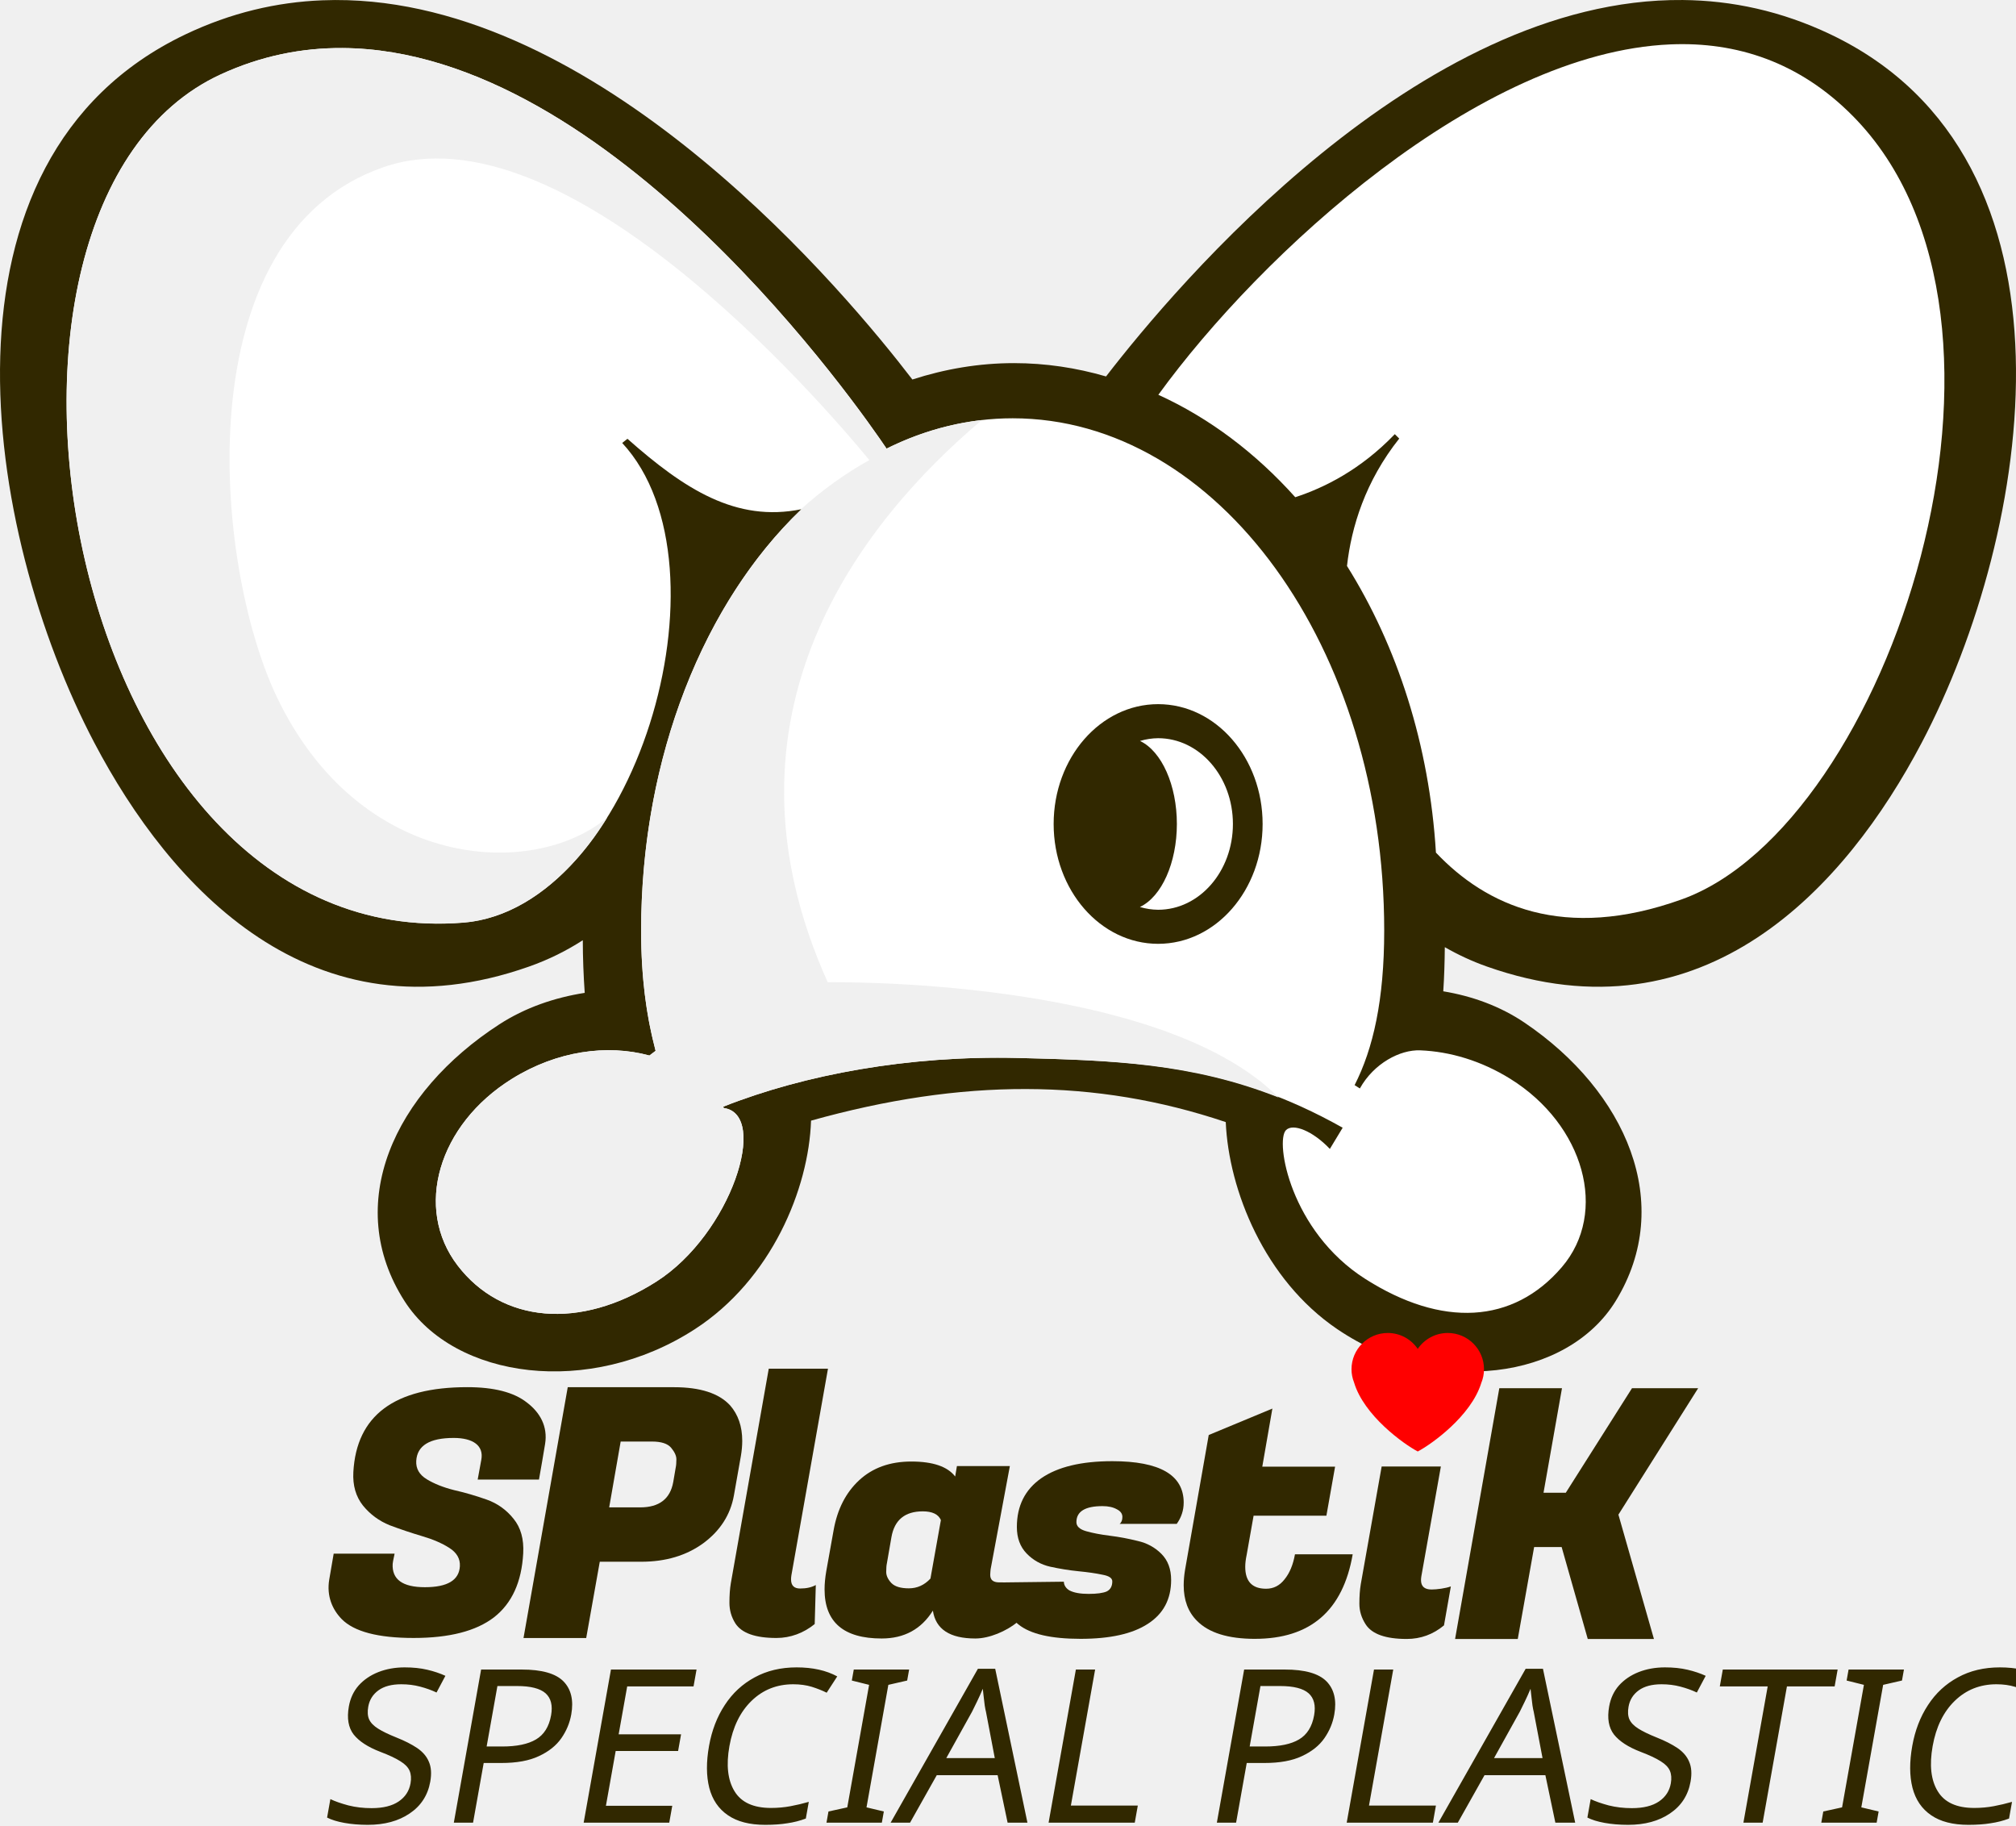
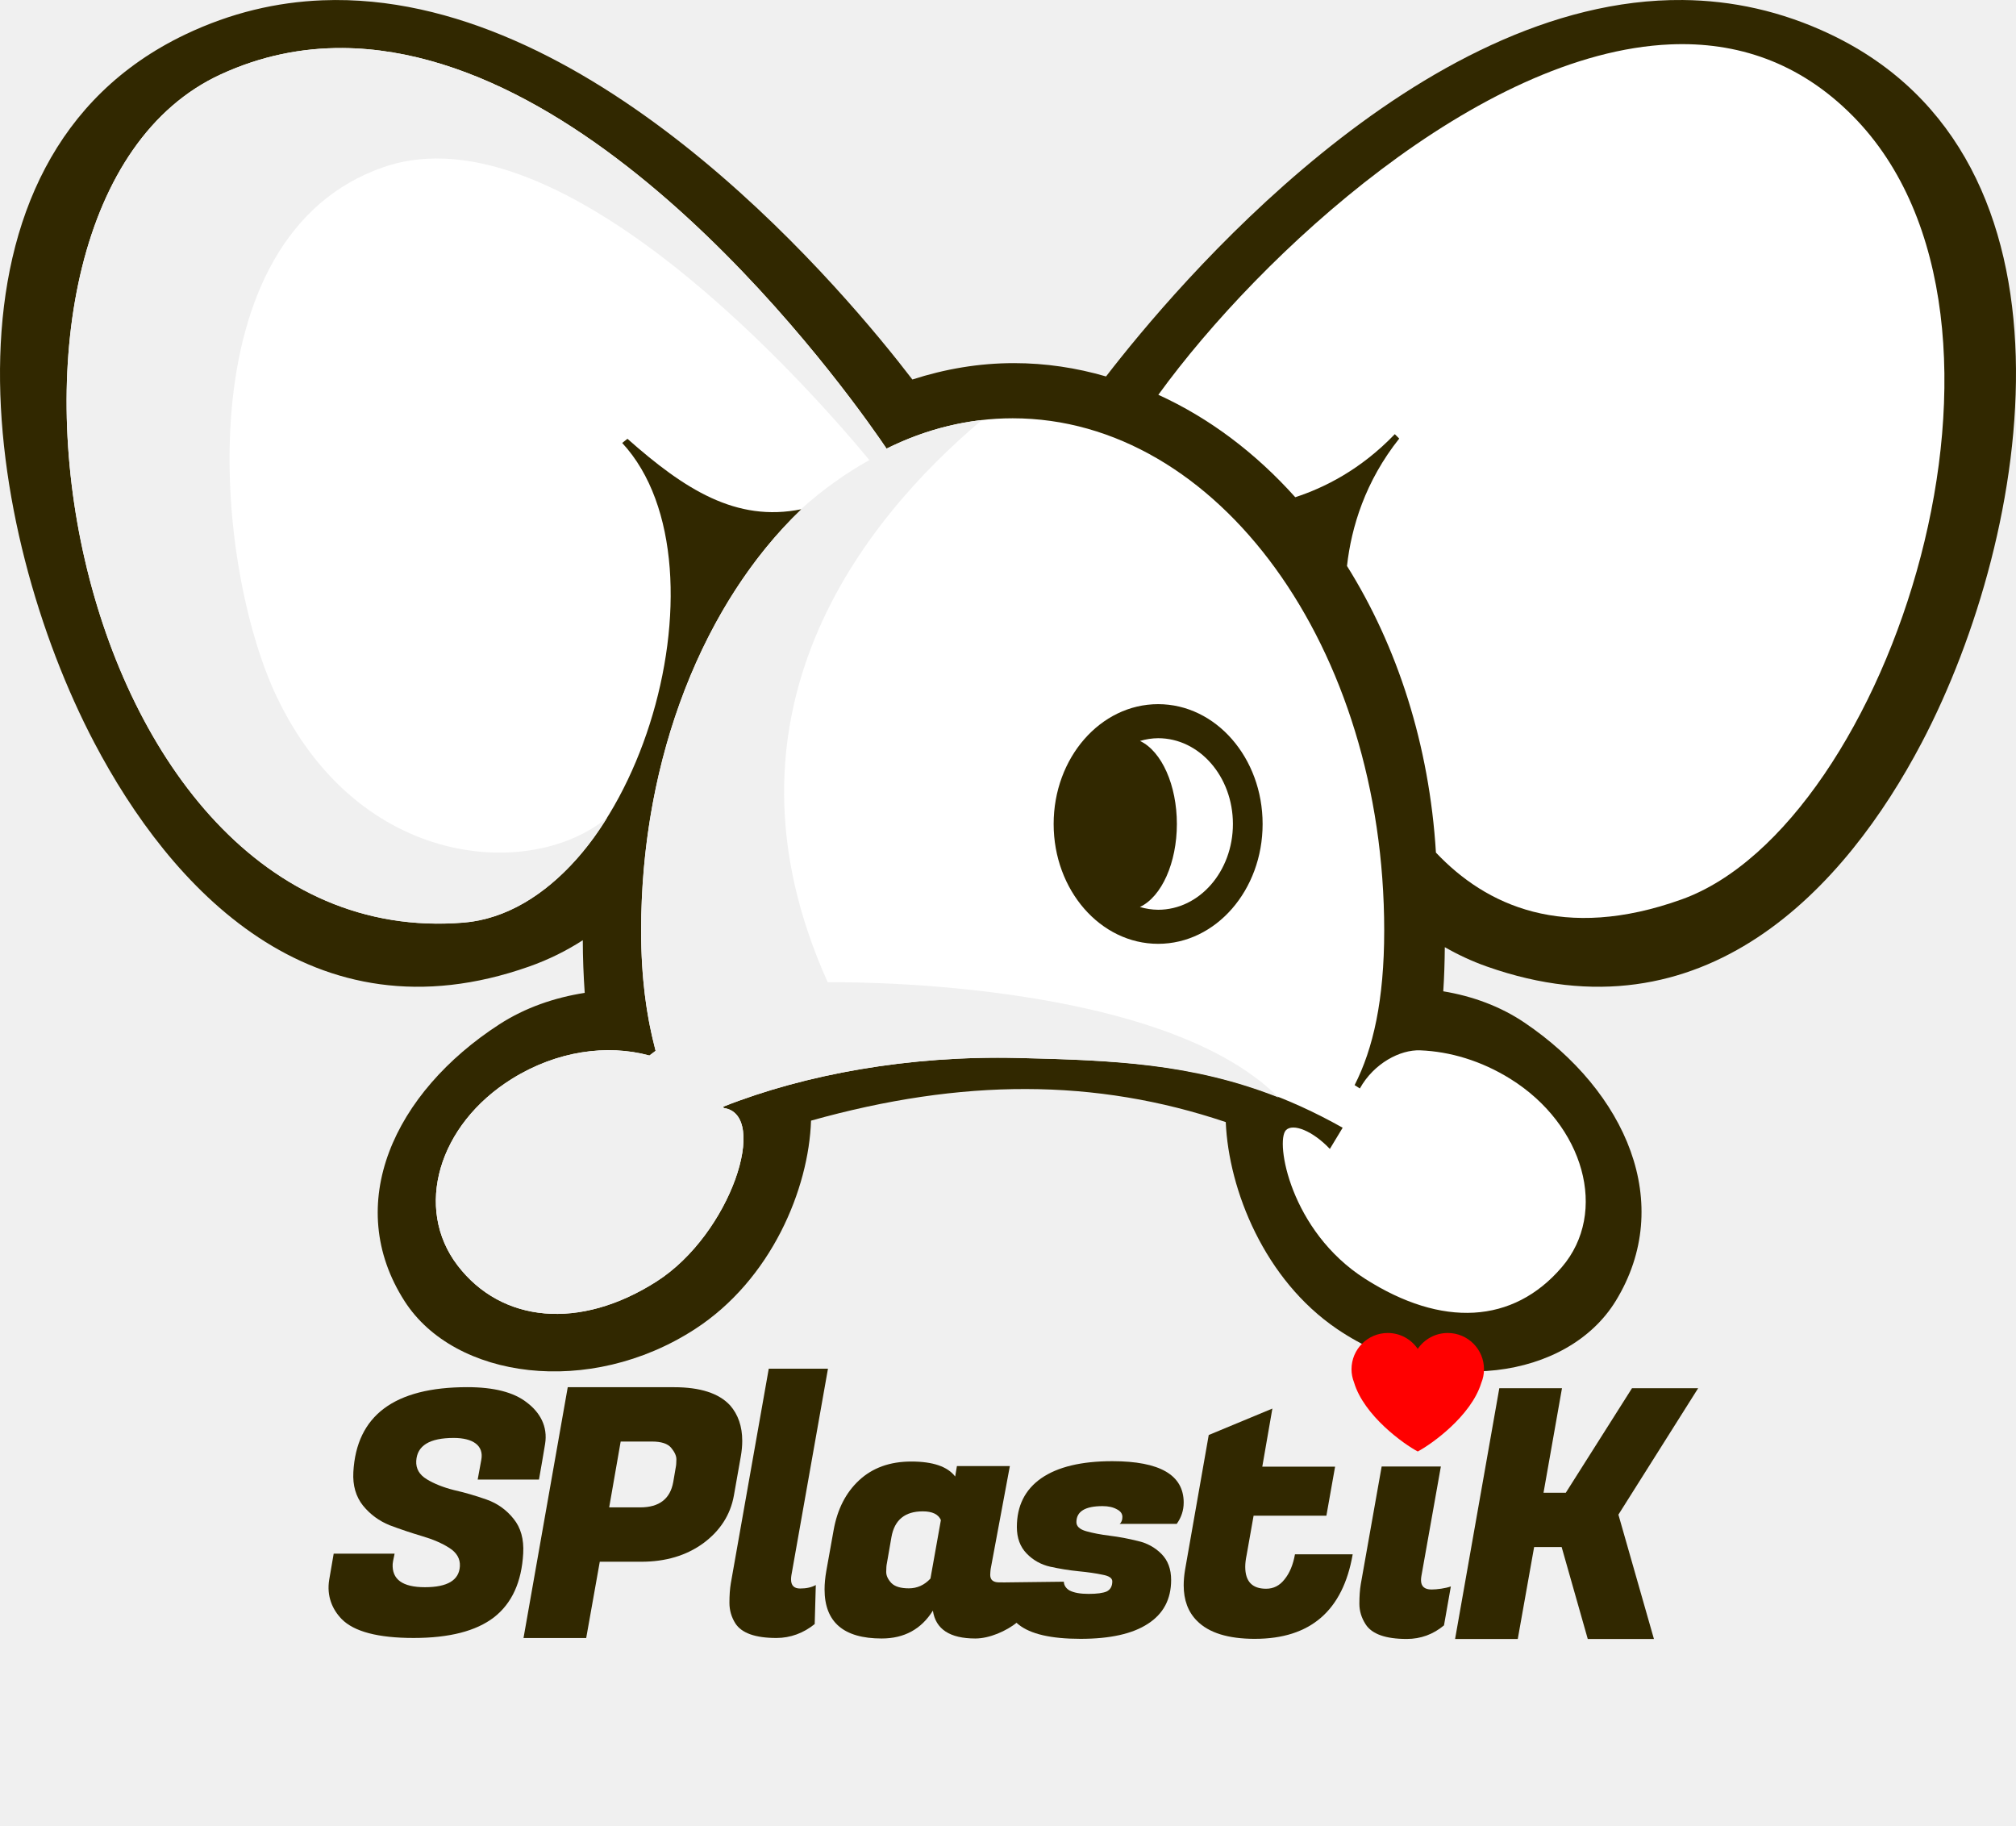
<svg xmlns="http://www.w3.org/2000/svg" width="160.475mm" height="145.269mm" viewBox="0 0 160.475 145.269" version="1.1" id="svg1" xml:space="preserve">
  <defs id="defs1" />
  <g id="layer3" style="display:inline" transform="translate(-24.749,-110.1167)">
    <path d="m 158.699,110.118 c -21.011,-0.195 -40.359,22.762 -45.908,29.959 -2.364,-0.688 -4.815,-1.06 -7.333,-1.06 -2.787,0 -5.49,0.466 -8.084,1.303 -5.226,-6.82 -24.167,-29.551 -44.954,-30.188 -0.671,-0.021 -1.343,-0.018 -2.017,0.009 -3.609,0.143 -7.261,0.982 -10.895,2.714 -20.821,9.919 -16.065,39.6 -7.253,56.371 6.035,11.487 17.306,23.923 34.612,17.815 1.578,-0.557 2.994,-1.268 4.273,-2.095 0.002,1.413 0.058,2.81 0.153,4.19 -2.392,0.375 -4.732,1.169 -6.799,2.507 -8.39,5.434 -12.488,14.321 -7.537,22.034 3.982,6.204 14.71,7.662 23.099,2.228 6.105,-3.954 9.075,-11.186 9.252,-16.6 12.024,-3.365 22.628,-3.381 33.012,0.116 0.233,5.415 3.084,12.551 8.871,16.474 8.052,5.459 18.348,3.994 22.17,-2.238 4.751,-7.748 0.818,-16.675 -7.234,-22.134 -1.974,-1.338 -4.209,-2.133 -6.493,-2.511 0.078,-1.158 0.111,-2.332 0.123,-3.513 1.032,0.591 2.14,1.115 3.35,1.542 17.306,6.108 28.577,-6.328 34.612,-17.815 8.811,-16.772 13.568,-46.452 -7.253,-56.371 -3.928,-1.871 -7.876,-2.701 -11.767,-2.737 z" style="display:inline;opacity:1;fill:#312800;fill-opacity:1;stroke:none;stroke-width:0.529" id="path14" />
  </g>
  <g id="layer2" style="display:inline" transform="translate(-24.749,-110.1167)">
    <path d="m 157.712,113.65 c -15.212,0.642 -32.589,16.628 -40.758,27.887 4.054,1.846 7.739,4.626 10.898,8.151 2.284,-0.742 5.198,-2.178 7.924,-5.017 l 0.353,0.35 c -2.701,3.399 -3.809,7.03 -4.159,10.14 4.002,6.383 6.558,14.233 7.08,22.811 3.981,4.21 10.163,7.096 19.564,3.724 16.493,-5.917 29.707,-46.1 13.616,-62.352 -4.254,-4.297 -9.252,-5.917 -14.517,-5.694 z" style="opacity:1;fill:#ffffff;fill-opacity:1;stroke:none;stroke-width:0.529" id="path7" />
    <path d="m 52.015,113.94 c -3.222,-0.021 -6.472,0.615 -9.692,2.096 -22.652,10.42 -12.641,70.09 19.326,67.505 13.569,-1.097 21.746,-28.33 12.627,-38.171 l 0.419,-0.33 c 4.524,4.001 8.635,6.666 13.852,5.603 -7.708,7.359 -12.76,19.631 -12.76,33.535 -4e-6,3.92 0.466,7.022 1.151,9.57 l -0.495,0.375 c -3.374,-0.92 -7.371,-0.364 -10.936,1.852 -5.882,3.656 -7.819,10.311 -4.327,14.865 3.492,4.554 9.708,5.175 15.824,1.271 5.952,-3.799 8.994,-13.305 5.356,-13.811 l -0.039,-0.106 c 6.503,-2.572 14.784,-4.082 23.433,-3.877 9.464,0.225 16.909,0.507 25.872,5.552 l -1.02,1.687 c -1.358,-1.435 -2.939,-2.066 -3.496,-1.491 -0.862,0.891 0.344,8.025 6.296,11.824 6.116,3.904 11.791,3.6 15.665,-0.922 3.733,-4.358 1.777,-11.336 -4.105,-14.992 -2.303,-1.432 -4.787,-2.17 -7.167,-2.265 -1.596,-0.064 -3.689,1.031 -4.804,3.033 l -0.418,-0.264 c 1.478,-2.904 2.356,-6.761 2.356,-12.301 0,-22.517 -13.241,-40.771 -29.573,-40.771 -3.525,0 -6.905,0.855 -10.04,2.415 -1.962,-2.916 -21.875,-31.739 -43.304,-31.882 z" style="opacity:1;fill:#ffffff;fill-opacity:1;stroke:none;stroke-width:0.53" id="path8" />
    <path id="path15" style="display:inline;fill:#312800;fill-opacity:1;stroke:none;stroke-width:0.545;stroke-dasharray:none;stroke-opacity:1" d="m 116.937,166.158 a 8.317,9.537 0 0 0 -8.317,9.537 8.317,9.537 0 0 0 8.317,9.538 8.317,9.537 0 0 0 8.317,-9.538 8.317,9.537 0 0 0 -8.317,-9.537 z m 0,2.71 a 5.953,6.827 0 0 1 5.953,6.827 5.953,6.827 0 0 1 -5.953,6.827 5.953,6.827 0 0 1 -1.451,-0.22 4.01,6.861 0 0 0 2.943,-6.607 4.01,6.861 0 0 0 -2.935,-6.609 5.953,6.827 0 0 1 1.443,-0.218 z" />
  </g>
  <g id="layer4" style="display:inline" transform="translate(-24.749,-80.93083)">
    <path d="m 52.015,84.755 c -3.222,-0.021 -6.472,0.615 -9.692,2.096 -22.652,10.42 -12.648,70.096 19.319,67.511 4.642,-0.375 8.816,-4.018 11.433,-8.355 -5.877,4.915 -19.712,4.242 -26.314,-9.657 -5.003,-10.534 -7.335,-36.649 8.526,-42.119 14.314,-4.937 34.419,18.179 38.664,23.316 -1.867,1.042 -3.706,2.337 -5.451,3.918 0.016,-0.003 0.031,-0.005 0.047,-0.008 -4.134,3.946 -7.5,9.321 -9.736,15.588 -1.934,5.418 -3.031,11.506 -3.031,17.953 -4e-6,3.745 0.432,6.728 1.067,9.21 0.03,0.116 0.053,0.247 0.084,0.36 l -0.037,0.027 -0.451,0.341 c -3.374,-0.92 -7.371,-0.364 -10.936,1.852 -5.882,3.656 -7.819,10.311 -4.327,14.865 3.492,4.554 9.708,5.175 15.824,1.271 5.952,-3.799 8.994,-13.305 5.356,-13.811 l -0.039,-0.106 c 6.503,-2.572 14.784,-4.082 23.433,-3.877 7.614,0.181 13.93,0.444 20.771,3.148 -9.587,-9.639 -35.889,-9.172 -35.889,-9.172 -9.628,-21.365 2.843,-36.779 12.222,-44.703 0.015,-0.013 0.03,-0.027 0.045,-0.039 -2.641,0.301 -5.185,1.077 -7.584,2.271 C 93.357,113.721 73.444,84.897 52.015,84.754 Z" style="display:inline;fill:#f0f0f0;fill-opacity:1;stroke:none;stroke-width:0.53;stroke-opacity:1" id="path19" />
    <path d="m 135.216,187.019 c -1.593,0 -2.886,1.292 -2.886,2.886 0,0.367 0.073,0.717 0.199,1.04 0.782,2.647 3.956,4.916 5.074,5.505 1.107,-0.583 4.224,-2.81 5.047,-5.422 0.022,-0.071 0.044,-0.143 0.063,-0.214 -0.016,0.059 -0.032,0.118 -0.05,0.176 0.136,-0.335 0.214,-0.701 0.214,-1.085 0,-1.593 -1.292,-2.886 -2.886,-2.886 -0.993,0 -1.87,0.502 -2.389,1.266 -0.519,-0.764 -1.394,-1.266 -2.387,-1.266 z" style="fill:#ff0000;stroke-width:1.155" id="path8-1" />
    <g id="g11" style="fill:#312800;fill-opacity:1">
      <path d="m 118.971,200.522 c 0,0.61 -0.185,1.174 -0.554,1.691 h -4.547 c 0.148,-0.111 0.222,-0.296 0.222,-0.554 0,-0.259 -0.148,-0.462 -0.444,-0.61 -0.296,-0.166 -0.675,-0.25 -1.137,-0.25 -1.386,0 -2.079,0.425 -2.079,1.275 0,0.333 0.259,0.573 0.776,0.721 0.518,0.148 1.146,0.268 1.885,0.36 0.739,0.092 1.479,0.231 2.218,0.416 0.739,0.166 1.368,0.508 1.885,1.026 0.518,0.518 0.776,1.211 0.776,2.079 0,1.534 -0.619,2.698 -1.857,3.493 -1.22,0.795 -3.003,1.192 -5.351,1.192 -2.347,0 -3.992,-0.379 -4.935,-1.137 -0.739,-0.591 -1.109,-1.405 -1.109,-2.44 0,-0.296 0.028,-0.601 0.083,-0.915 l 4.63,-0.055 c 0,0.307 0.209,0.558 0.444,0.693 0.351,0.185 0.859,0.277 1.525,0.277 0.665,0 1.146,-0.065 1.442,-0.194 0.296,-0.148 0.444,-0.416 0.444,-0.804 0,-0.259 -0.259,-0.434 -0.776,-0.527 -0.518,-0.111 -1.155,-0.203 -1.913,-0.277 -0.739,-0.074 -1.488,-0.194 -2.246,-0.36 -0.739,-0.166 -1.368,-0.518 -1.885,-1.054 -0.518,-0.536 -0.776,-1.238 -0.776,-2.107 0,-1.682 0.647,-2.976 1.941,-3.881 1.312,-0.906 3.197,-1.358 5.656,-1.358 3.789,0 5.683,1.1 5.683,3.299 z" style="fill:#312800;fill-opacity:1;stroke:none;stroke-width:1.155" id="path2" />
      <path d="m 87.718,206.635 c 0,0.481 0.24,0.721 0.721,0.721 0.499,0 0.915,-0.092 1.248,-0.277 l -0.087,3.105 c -0.887,0.721 -1.937,1.109 -3.046,1.109 -1.682,0 -2.772,-0.388 -3.271,-1.164 -0.314,-0.499 -0.471,-1.044 -0.471,-1.636 0,-0.591 0.037,-1.109 0.111,-1.553 L 85.943,189.862 h 4.713 l -2.911,16.44 c -0.018,0.111 -0.028,0.222 -0.028,0.333 z" fill="#ffffff" id="path6" style="fill:#312800;fill-opacity:1;stroke:none;stroke-width:1.155" />
      <path d="m 138.694,207.435 c 0.425,0 1.133,-0.092 1.544,-0.246 l -0.546,3.101 c -0.869,0.721 -1.857,1.081 -2.966,1.081 -1.682,0 -2.772,-0.388 -3.271,-1.164 -0.333,-0.517 -0.499,-1.063 -0.499,-1.636 0,-0.591 0.037,-1.109 0.111,-1.553 l 1.663,-9.371 h 4.713 l -1.553,8.733 c -0.018,0.111 -0.028,0.213 -0.028,0.305 0,0.499 0.277,0.749 0.832,0.749 z" fill="#ffffff" id="path9" style="fill:#312800;fill-opacity:1;stroke:none;stroke-width:1.155" />
      <path d="m 56.006,205.393 c -0.068,1.239 0.787,1.859 2.565,1.859 1.796,0 2.724,-0.557 2.785,-1.67 0.032,-0.593 -0.246,-1.078 -0.836,-1.455 -0.59,-0.377 -1.318,-0.691 -2.184,-0.943 -0.848,-0.251 -1.704,-0.539 -2.566,-0.862 -0.843,-0.341 -1.551,-0.862 -2.124,-1.562 -0.571,-0.718 -0.828,-1.607 -0.77,-2.667 0.246,-4.508 3.27,-6.762 9.071,-6.762 2.119,0 3.695,0.404 4.729,1.212 1.052,0.79 1.692,1.911 1.462,3.313 -0.164,1.002 -0.311,1.832 -0.486,2.829 h -4.879 c 0.09,-0.508 0.172,-0.973 0.286,-1.562 0.222,-1.148 -0.668,-1.751 -2.194,-1.751 -1.922,0 -2.916,0.611 -2.983,1.832 -0.033,0.611 0.245,1.095 0.836,1.455 0.591,0.359 1.312,0.647 2.162,0.862 0.869,0.198 1.735,0.449 2.599,0.754 0.863,0.305 1.581,0.817 2.152,1.535 0.572,0.7 0.828,1.616 0.766,2.748 -0.125,2.281 -0.9,3.978 -2.326,5.091 -1.425,1.095 -3.556,1.643 -6.393,1.643 -2.837,0 -4.75,-0.503 -5.736,-1.509 -0.731,-0.754 -1.202,-1.811 -0.988,-3.125 0.124,-0.757 0.232,-1.373 0.356,-2.074 h 4.849 c -0.049,0.277 -0.124,0.534 -0.152,0.808 z" style="fill:#312800;fill-opacity:1;stroke:none;stroke-width:1.122" id="path18" />
      <path d="m 75.791,205.224 h -3.299 l -1.081,6.072 h -4.99 l 3.521,-19.961 h 8.456 c 2.089,0 3.576,0.481 4.464,1.442 0.647,0.739 0.97,1.682 0.97,2.828 0,0.388 -0.037,0.795 -0.111,1.22 l -0.554,3.133 c -0.277,1.534 -1.09,2.8 -2.44,3.798 -1.349,0.98 -2.994,1.469 -4.935,1.469 z m 0.859,-9.565 h -2.495 l -0.915,5.24 h 2.467 c 1.516,0 2.394,-0.675 2.634,-2.024 l 0.194,-1.137 c 0.037,-0.166 0.055,-0.388 0.055,-0.665 0,-0.277 -0.139,-0.582 -0.416,-0.915 -0.277,-0.333 -0.786,-0.499 -1.525,-0.499 z" style="fill:#312800;fill-opacity:1;stroke:none;stroke-width:1.155" id="path19-8" />
      <path d="m 159.923,191.415 -6.347,10.062 2.827,9.896 h -5.267 l -2.079,-7.318 h -2.19 l -1.303,7.318 h -4.989 l 3.52,-19.957 h 4.989 l -1.469,8.316 h 1.774 l 5.267,-8.316 z" style="fill:#312800;fill-opacity:1;stroke:none;stroke-width:1.155" id="path20" />
      <path d="m 124.647,211.362 c -2.141,0 -3.682,-0.48 -4.623,-1.44 -0.701,-0.701 -1.052,-1.643 -1.052,-2.824 0,-0.388 0.037,-0.803 0.111,-1.246 l 1.882,-10.713 5.066,-2.104 -0.803,4.623 h 5.795 l -0.692,3.903 h -5.795 l -0.554,3.128 c -0.074,0.351 -0.111,0.664 -0.111,0.941 0,1.163 0.554,1.744 1.661,1.744 0.591,0 1.08,-0.249 1.467,-0.747 0.406,-0.498 0.683,-1.163 0.83,-1.993 h 4.595 c -0.775,4.485 -3.368,6.727 -7.779,6.727 z" style="fill:#312800;fill-opacity:1;stroke:none;stroke-width:1.153" id="path21" />
      <path d="m 104.296,206.868 c 0.499,0 0.786,0.01 1.248,0.006 l 0.19,3.16 c -0.887,0.721 -2.237,1.3 -3.345,1.3 -2.033,0 -3.161,-0.739 -3.382,-2.218 -0.924,1.479 -2.283,2.218 -4.075,2.218 -3.031,0 -4.547,-1.303 -4.547,-3.909 0,-0.444 0.046,-0.933 0.139,-1.469 l 0.582,-3.244 c 0.296,-1.663 0.97,-2.985 2.024,-3.965 1.072,-0.998 2.458,-1.497 4.159,-1.497 1.719,0 2.883,0.397 3.493,1.192 l 0.139,-0.832 h 4.214 l -1.53,8.204 c -0.018,0.111 -0.018,0.222 -0.028,0.333 -0.026,0.312 0.018,0.721 0.721,0.721 z m -8.949,-1.522 c -0.037,0.166 -0.055,0.397 -0.055,0.693 0,0.296 0.139,0.591 0.416,0.887 0.277,0.277 0.739,0.416 1.386,0.416 0.665,0 1.238,-0.259 1.719,-0.776 l 0.832,-4.658 c -0.203,-0.462 -0.684,-0.693 -1.442,-0.693 -1.423,0 -2.255,0.684 -2.495,2.052 z" style="fill:#312800;fill-opacity:1;stroke:none;stroke-width:1.155" id="path22" />
-       <text xml:space="preserve" style="font-style:normal;font-variant:normal;font-weight:normal;font-stretch:normal;font-size:17.085px;font-family:'Alumni Sans';-inkscape-font-specification:'Alumni Sans, @wght=300';font-variant-ligatures:normal;font-variant-caps:normal;font-variant-numeric:normal;font-variant-east-asian:normal;font-variation-settings:'wght' 300;text-align:start;writing-mode:lr-tb;direction:ltr;text-anchor:start;fill:#312800;fill-opacity:1;stroke:none;stroke-width:2.847" x="90.124" y="225.995" id="text22" transform="skewX(-10.1077)">
-         <tspan id="tspan22" x="90.124" y="225.995" style="font-style:normal;font-variant:normal;font-weight:normal;font-stretch:normal;font-size:17.085px;font-family:'Alumni Sans';-inkscape-font-specification:'Alumni Sans, @wght=300';font-variant-ligatures:normal;font-variant-caps:normal;font-variant-numeric:normal;font-variant-east-asian:normal;font-variation-settings:'wght' 300;fill:#312800;fill-opacity:1;stroke-width:2.847">SPECIAL PLASTIC KITS</tspan>
-       </text>
    </g>
  </g>
</svg>
